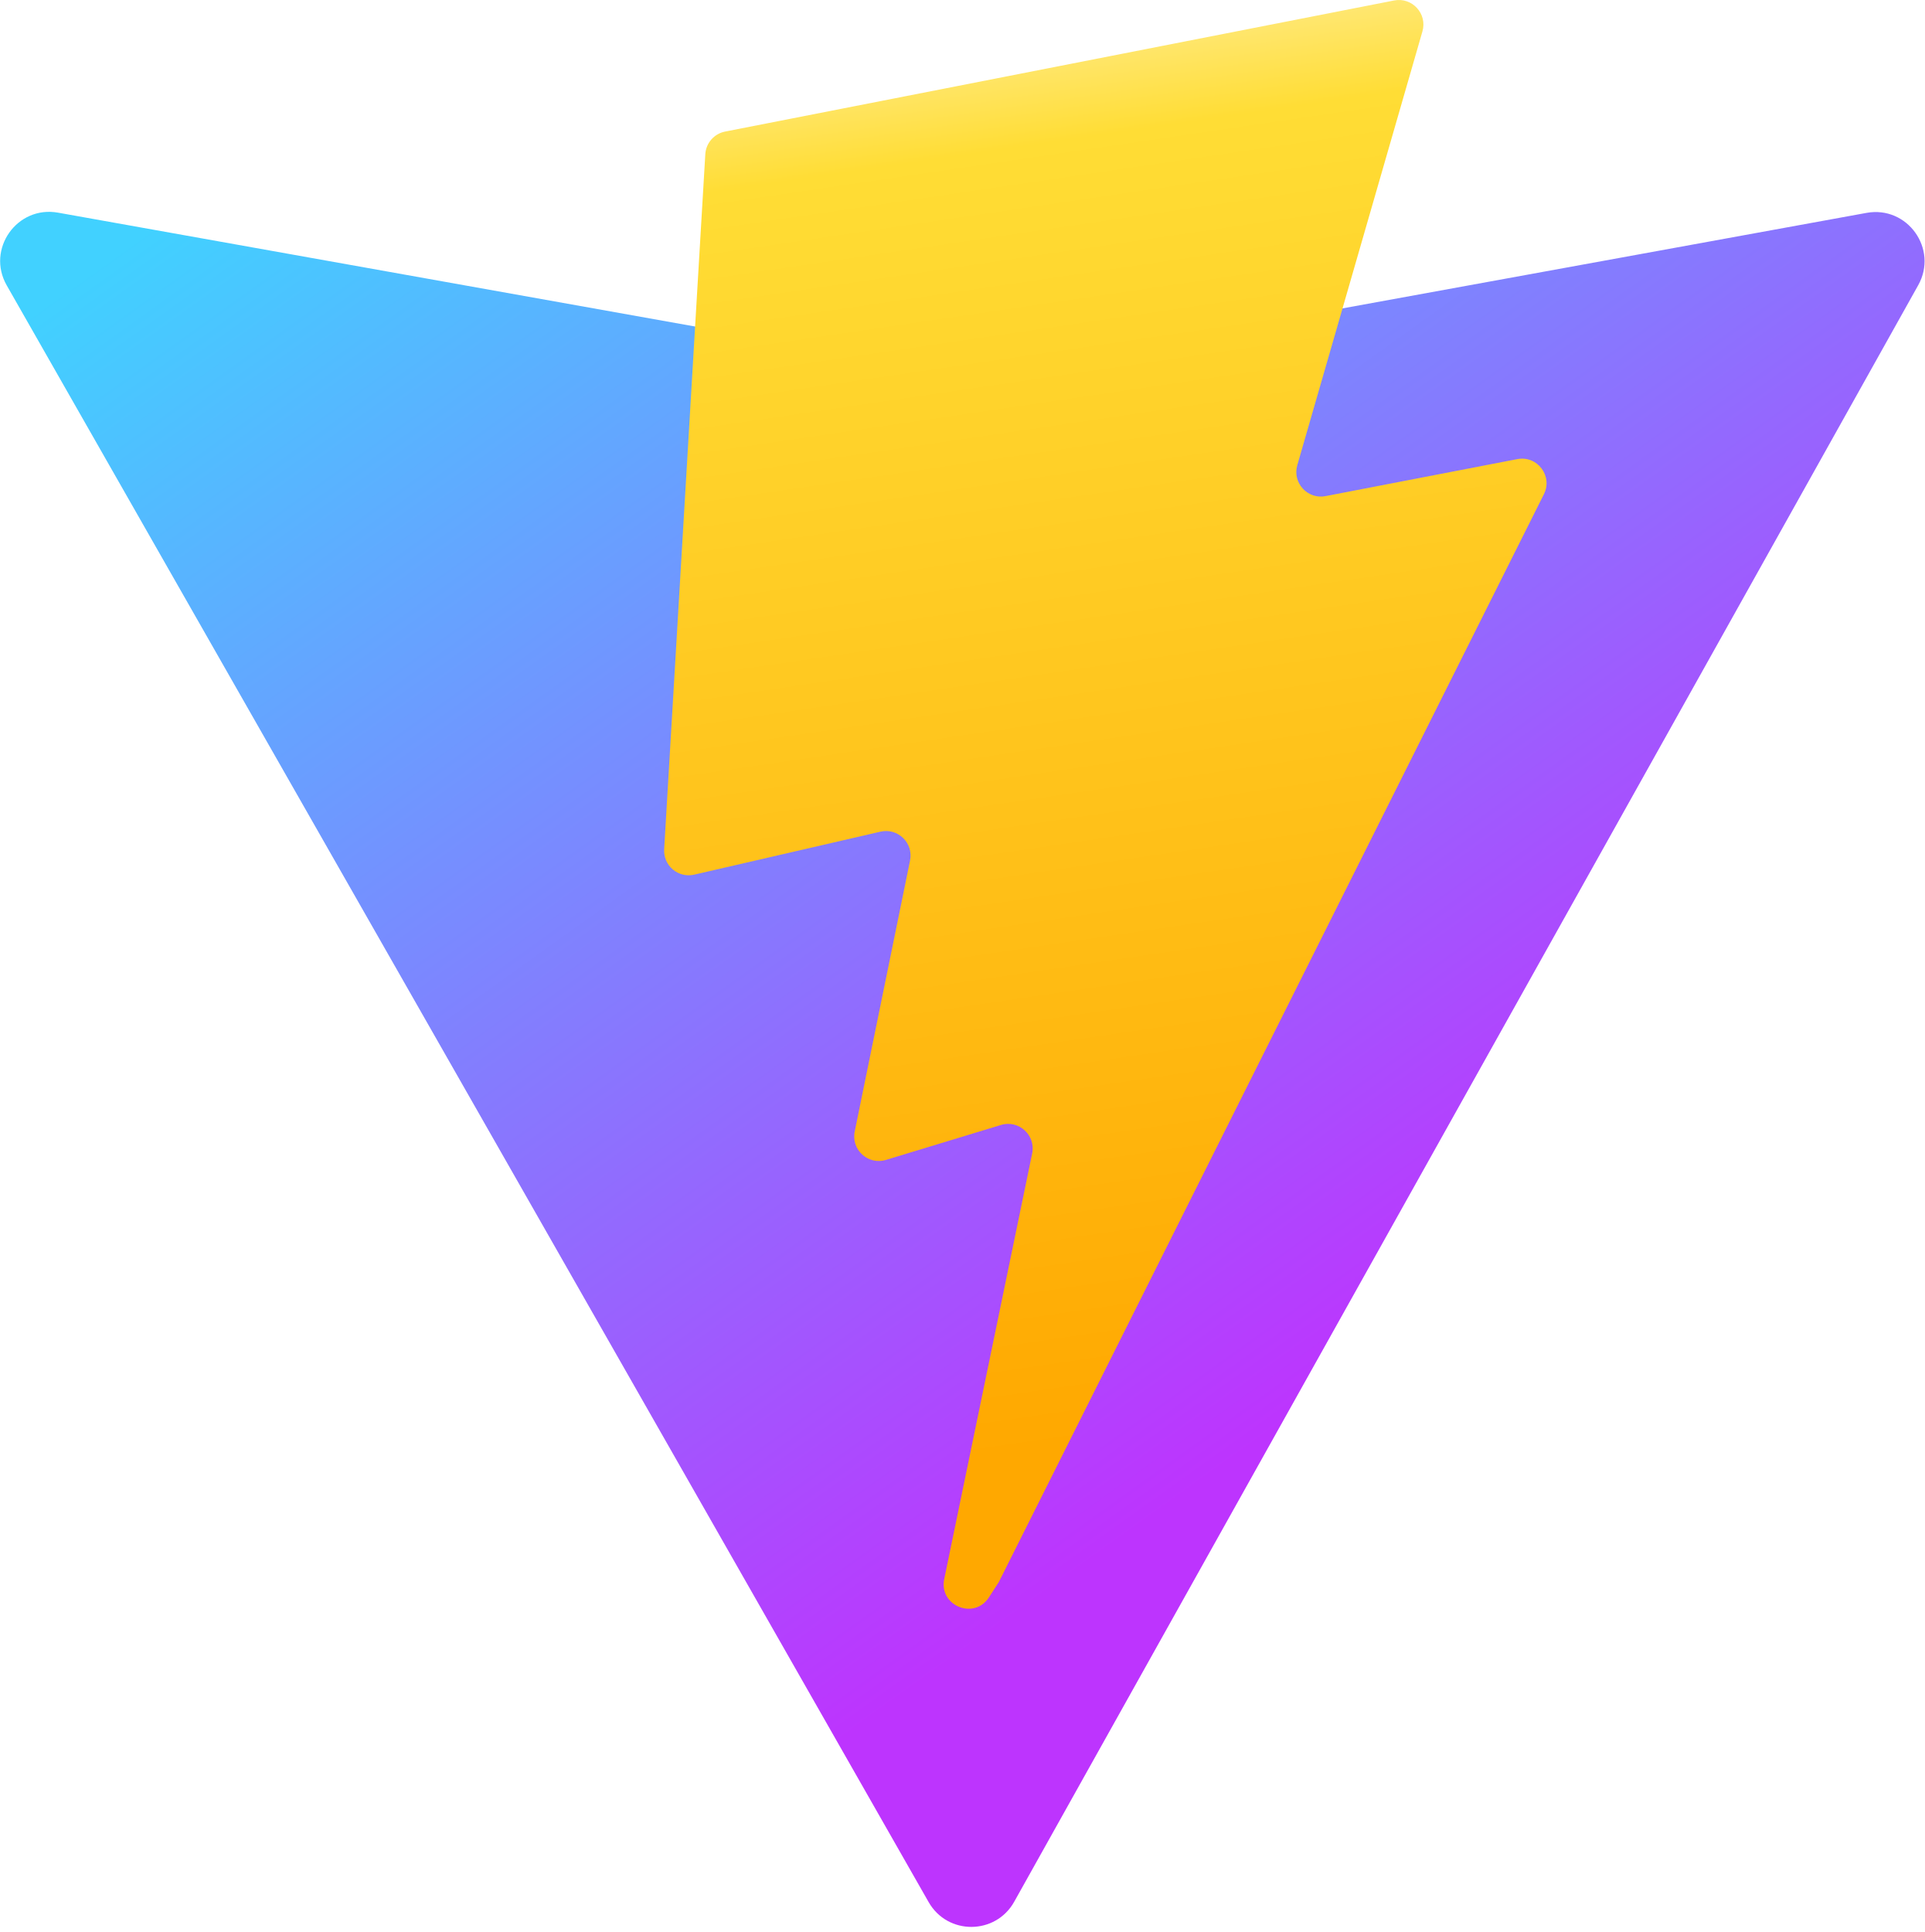
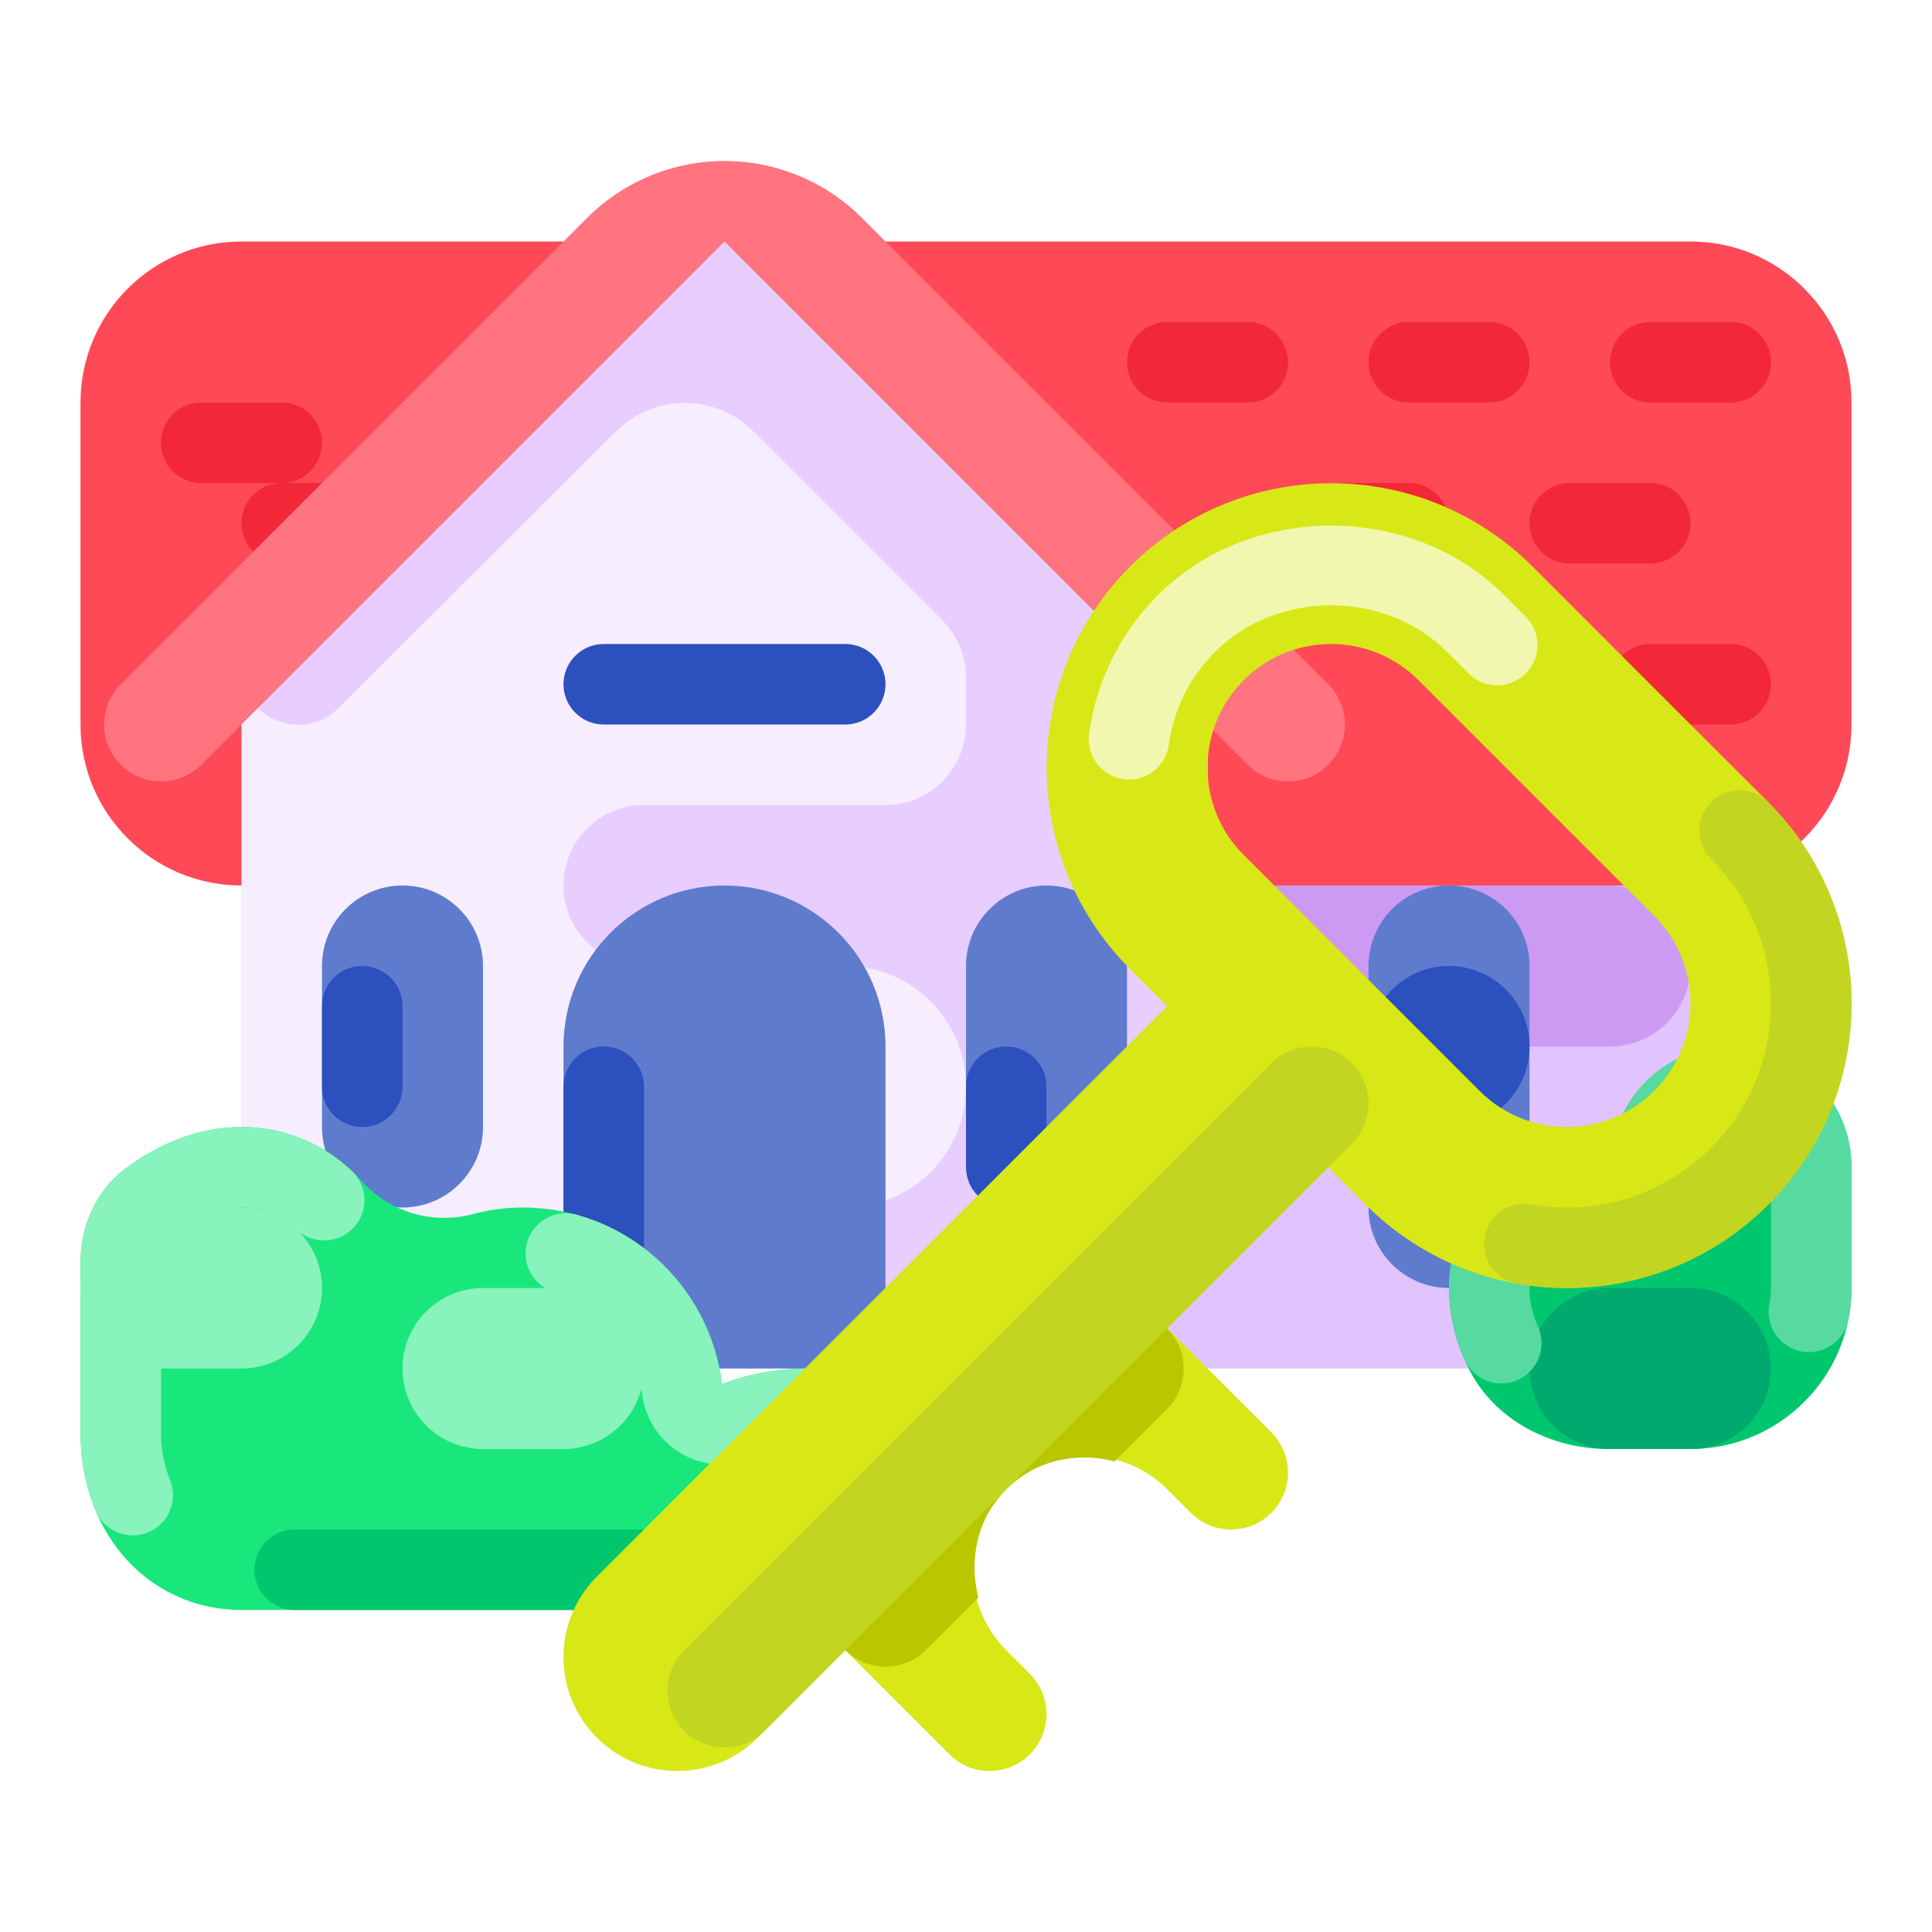
- <svg xmlns="http://www.w3.org/2000/svg" aria-hidden="true" role="img" class="iconify iconify--logos" width="31.88" height="32" preserveAspectRatio="xMidYMid meet" viewBox="0 0 256 257">
+ <svg xmlns="http://www.w3.org/2000/svg" viewBox="0 0 512 512">
  <defs>
-     <linearGradient id="IconifyId1813088fe1fbc01fb466" x1="-.828%" x2="57.636%" y1="7.652%" y2="78.411%">
-       <stop offset="0%" stop-color="#41D1FF" />
-       <stop offset="100%" stop-color="#BD34FE" />
-     </linearGradient>
-     <linearGradient id="IconifyId1813088fe1fbc01fb467" x1="43.376%" x2="50.316%" y1="2.242%" y2="89.03%">
-       <stop offset="0%" stop-color="#FFEA83" />
-       <stop offset="8.333%" stop-color="#FFDD35" />
-       <stop offset="100%" stop-color="#FFA800" />
-     </linearGradient>
+     <style>
+       .cls-1 {
+         fill: #e1c3ff;
+       }
+ 
+       .cls-2 {
+         fill: #cd9af3;
+       }
+ 
+       .cls-3 {
+         fill: #ff4957;
+       }
+ 
+       .cls-4 {
+         fill: #f22738;
+       }
+ 
+       .cls-5 {
+         fill: #f6edff;
+       }
+ 
+       .cls-6 {
+         fill: #e7ceff;
+       }
+ 
+       .cls-7 {
+         fill: #5f7bce;
+       }
+ 
+       .cls-8 {
+         fill: #2c50bd;
+       }
+ 
+       .cls-9 {
+         fill: #ff747f;
+       }
+ 
+       .cls-10 {
+         fill: #00c76e;
+       }
+ 
+       .cls-11 {
+         fill: #00aa6e;
+       }
+ 
+       .cls-12 {
+         fill: #56da9f;
+       }
+ 
+       .cls-13 {
+         fill: #19e77c;
+       }
+ 
+       .cls-14 {
+         fill: #88f3bc;
+       }
+ 
+       .cls-15 {
+         fill: #d7e816;
+       }
+ 
+       .cls-16 {
+         fill: #f1f7ae;
+       }
+ 
+       .cls-17 {
+         fill: #c2d521;
+       }
+ 
+       .cls-18 {
+         fill: #b9c600;
+       }
+     </style>
  </defs>
-   <path fill="url(#IconifyId1813088fe1fbc01fb466)" d="M255.153 37.938L134.897 252.976c-2.483 4.44-8.862 4.466-11.382.048L.875 37.958c-2.746-4.814 1.371-10.646 6.827-9.67l120.385 21.517a6.537 6.537 0 0 0 2.322-.004l117.867-21.483c5.438-.991 9.574 4.796 6.877 9.62Z" />
-   <path fill="url(#IconifyId1813088fe1fbc01fb467)" d="M185.432.063L96.44 17.501a3.268 3.268 0 0 0-2.634 3.014l-5.474 92.456a3.268 3.268 0 0 0 3.997 3.378l24.777-5.718c2.318-.535 4.413 1.507 3.936 3.838l-7.361 36.047c-.495 2.426 1.782 4.5 4.151 3.78l15.304-4.649c2.372-.72 4.652 1.36 4.15 3.788l-11.698 56.621c-.732 3.542 3.979 5.473 5.943 2.437l1.313-2.028l72.516-144.72c1.215-2.423-.88-5.186-3.54-4.672l-25.505 4.922c-2.396.462-4.435-1.77-3.759-4.114l16.646-57.705c.677-2.35-1.37-4.583-3.769-4.113Z" />
+   <g id="Property_Real_Estate" data-name="Property Real Estate">
+     <g>
+       <g>
+         <g>
+           <rect class="cls-1" x="64" y="106.667" width="384" height="256" rx="42.667" ry="42.667" />
+           <rect class="cls-2" x="298.667" y="234.667" width="149.333" height="42.667" rx="21.333" ry="21.333" />
+           <rect class="cls-3" x="21.333" y="64" width="469.333" height="170.667" rx="42.667" ry="42.667" />
+           <rect class="cls-4" x="64" y="128" width="42.667" height="21.333" rx="10.667" ry="10.667" />
+           <rect class="cls-4" x="298.667" y="85.333" width="42.667" height="21.333" rx="10.667" ry="10.667" />
+           <rect class="cls-4" x="405.333" y="128" width="42.667" height="21.333" rx="10.667" ry="10.667" />
+           <rect class="cls-4" x="341.333" y="128" width="42.667" height="21.333" rx="10.667" ry="10.667" />
+           <rect class="cls-4" x="426.667" y="170.667" width="42.667" height="21.333" rx="10.667" ry="10.667" />
+           <rect class="cls-4" x="362.667" y="85.333" width="42.667" height="21.333" rx="10.667" ry="10.667" />
+           <rect class="cls-4" x="426.667" y="85.333" width="42.667" height="21.333" rx="10.667" ry="10.667" />
+           <path class="cls-5" d="M307.503,158.17,222.17,72.837a42.667,42.667,0,0,0-60.34,0L76.497,158.17A42.667,42.667,0,0,0,64,188.34V320a42.667,42.667,0,0,0,42.667,42.667H277.333A42.667,42.667,0,0,0,320,320V188.34A42.667,42.667,0,0,0,307.503,158.17Z" />
+           <path class="cls-6" d="M313.751,164.418,212.913,63.578a21.334,21.334,0,0,0-34.178,5.569l-1.217,2.443c-.072.145-.073.303-.141.448A14.925,14.925,0,0,0,160,74.667l-91.582,91.582A15.085,15.085,0,1,0,89.751,187.582s48.466-48.345,73.578-73.337a25.712,25.712,0,0,1,36.374.124L249.751,164.418A21.332,21.332,0,0,1,256,179.503V192a21.333,21.333,0,0,1-21.333,21.333h-64a21.333,21.333,0,1,0,0,42.667H224a32,32,0,0,1,0,64H213.333a21.333,21.333,0,0,0,0,42.667h64A42.667,42.667,0,0,0,320,320V179.504A21.335,21.335,0,0,0,313.751,164.418Z" />
+           <path class="cls-7" d="M192,234.667H192a42.667,42.667,0,0,1,42.667,42.667v85.333a0,0,0,0,1,0,0H149.333a0,0,0,0,1,0,0V277.333A42.667,42.667,0,0,1,192,234.667Z" />
+           <rect class="cls-8" x="149.333" y="277.333" width="21.333" height="85.333" rx="10.667" ry="10.667" />
+           <rect class="cls-7" x="85.333" y="234.667" width="42.667" height="85.333" rx="21.333" ry="21.333" />
+           <rect class="cls-8" x="85.333" y="256" width="21.333" height="42.667" rx="10.667" ry="10.667" />
+           <rect class="cls-7" x="256" y="234.667" width="42.667" height="85.333" rx="21.333" ry="21.333" />
+           <rect class="cls-7" x="362.667" y="234.667" width="42.667" height="106.667" rx="21.333" ry="21.333" />
+           <rect class="cls-8" x="149.333" y="170.667" width="85.333" height="21.333" rx="10.667" ry="10.667" />
+         </g>
+         <path class="cls-9" d="M32,202.667l0,0a15.085,15.085,0,0,0,21.333,0L192,64,330.667,202.667a15.085,15.085,0,0,0,21.333,0l0,0a15.085,15.085,0,0,0,0-21.333L228.418,57.752A51.503,51.503,0,0,0,192,42.667h0A51.503,51.503,0,0,0,155.582,57.752L32,181.333A15.085,15.085,0,0,0,32,202.667Z" />
+       </g>
+       <rect class="cls-4" x="42.667" y="106.667" width="42.667" height="21.333" rx="10.667" ry="10.667" />
+       <circle class="cls-8" cx="384" cy="277.333" r="21.333" />
+       <rect class="cls-8" x="256" y="277.333" width="21.333" height="42.667" rx="10.667" ry="10.667" />
+       <g>
+         <path class="cls-10" d="M458.667,277.333a31.902,31.902,0,0,0-30.1,21.525c-.643-.029-1.249-.191-1.9-.191-30.415,0-53.399,31.825-37.461,63.995C395.973,376.323,410.958,384,426.204,384H448a42.667,42.667,0,0,0,42.667-42.667v-32A32,32,0,0,0,458.667,277.333Z" />
+         <rect class="cls-11" x="405.333" y="341.333" width="64" height="42.667" rx="21.333" ry="21.333" />
+         <path class="cls-12" d="M458.667,277.333a31.902,31.902,0,0,0-30.1,21.525h0l-1.03-.118a6.914,6.914,0,0,0-.758-.072h-.002l-.025-.001h-.003l-.025-.001h-.004l-.025-0h-.117l-.083 0h-.005l-.082 0h-.006l-.081.001h-.008l-.079.001h-.009l-.079.001h-.008l-.08.001h-.007l-.079.001h-.009l-.077.002h-.01l-.078.002h-.009l-.078.002-.009 0-.077.002-.01 0-.077.002-.01 0-.077.002-.01 0-.076.002-.013 0-.075.002-.012.001-.075.002-.012.001-.076.003-.011 0-.076.003-.012 0-.074.003-.014.001-.074.003-.013.001-.074.003-.012.001-.074.004-.012 0-.075.004-.012.001-.076.004-.009.001-.077.004-.01.001-.077.004-.009.001-.077.004-.011.001-.077.004-.008.001-.075.004-.013.001-.072.004-.014.001-.071.005-.014.001-.074.005-.01.001-.075.005-.012.001-.074.005-.012.001-.07.005-.018.001-.072.005-.014.001-.07.005-.018.002-.068.005-.018.001-.068.006-.018.001-.069.006-.018.001-.068.006-.018.002-.068.006-.019.002-.066.006-.02.002-.066.006-.02.002-.064.006-.023.002-.062.006-.024.002-.062.006-.024.002-.064.006-.02.002-.065.007-.021.002-.065.007-.021.002-.064.007-.023.002-.063.007-.022.002-.063.007-.023.003-.062.007-.023.003-.059.007-.027.003-.063.007-.019.002-.061.007-.027.003-.059.007-.025.003-.054.007-.033.004-.055.007-.027.003-.054.007-.035.004-.05.006-.034.005-.048.006-.038.005-.049.006-.029.004-.055.007-.032.004-.053.007-.029.004-.053.007-.038.005-.048.007-.029.004-.054.008-.036.005-.049.007-.031.004-.053.008-.033.005-.053.008-.031.005-.054.008-.031.005-.053.008-.032.005-.051.008-.035.005-.05.008-.033.005-.051.008-.036.006-.048.008-.036.006-.039.006-.047.007-.047.008-.035.006-.042.007-.044.007-.033.006-.051.008-.032.006-.053.009-.029.005-.054.009-.031.006-.054.009-.027.005-.058.01-.025.004-.061.011-.022.004-.06.011-.025.005-.061.011-.02.004-.064.012-.02.004-.065.012-.02.004-.062.012-.023.004-.063.012-.02.004-.065.012-.018.004-.068.013-.014.003-.066.013-.02.004-.064.013-.018.004-.068.014-.015.003-.074.015-.008.002-.074.015-.011.002-.078.016-.004.001a42.704,42.704,0,0,0-33.461,35.53v.002c-.004.028-.008.055-.012.084v.002l-.012.083-.001.003-.012.083-.001.003c-.026.186-.051.371-.074.557l-.001.004-.01.082-.001.005c-.004.027-.007.053-.01.08l-.001.009c-.003.025-.007.05-.009.075l-.002.013-.008.073-.001.013c-.003.023-.006.047-.008.07l-.002.017-.008.067-.002.019-.008.066-.002.02c-.003.022-.005.043-.007.064l-.003.022-.007.063-.002.022c-.003.022-.005.045-.007.066l-.002.018-.007.061-.003.026-.006.058-.003.027-.004.041-.004.039-.005.047-.003.026-.006.06-.003.027-.006.058-.002.024-.006.062-.003.026c-.001.018-.003.041-.005.059l-.002.025-.006.061-.002.025-.006.062-.002.022c-.001.02-.003.041-.005.061l-.002.029c-.002.018-.003.038-.005.056l-.003.03-.005.053-.003.033c-.001.018-.003.037-.005.055l-.002.029-.004.052-.003.035-.003.047-.003.038-.003.04-.003.048-.003.036c-.001.017-.003.032-.003.049-.001.011-.002.026-.003.037l-.004.051-.002.035-.004.051-.002.035c-.001.018-.003.035-.003.052l-.002.032c-.001.018-.003.035-.003.052l-.003.034c-.001.019-.002.037-.003.055l-.001.028-.003.05-.002.037-.003.049-.002.036c-.001.015-.002.031-.003.046l-.003.04-.002.049-.002.032-.003.053-.001.029-.003.057-.001.024c-.001.021-.001.041-.003.061l-.001.025-.003.062-.001.024c-.001.021-.001.041-.003.062l-.001.025c-.001.02-.002.039-.003.06l-.001.027-.002.058-.001.029-.002.06-.001.023-.002.063-.001.024-.002.062-.001.023-.002.063-.001.024-.001.059-.001.027-.002.058-.001.028-.001.054-.001.032c-.001.018-.001.035-.001.053l-.001.032-.001.056-.001.025c0,.021-.001.042-.001.063v.018l-.001.068v.018c-.001.022-.001.045-.001.067v.021l-.001.065v.021c-.001.022-.001.043-.001.066l-.001.021c0,.021,0,.043-.001.064v.023c0,.022,0,.043-.001.064v.089L384,341.154v.344c.001.025.001.05.001.075v.01c0,.025,0,.05.001.075v.009c0,.025,0,.049.001.075v.009l.001.081v.004l.001.081v.006l.001.08v.008l.001.077v.011c.001.024.001.051.001.076l.001.012c0,.025.001.05.001.076v.011l.002.076v.011l.002.076.001.012.002.076v.01c.001.026.001.052.003.078v.008c.001.026.001.053.003.079v.007l.003.079v.008l.003.08v.004l.003.084.001.002c.002.057.004.113.007.17v.004l.004.084v.003l.003.085.001.002.004.085v.003l.004.084v.004l.005.084v.003c.001.028.003.056.005.085v.002c.003.057.006.114.009.172l.001.004.005.085v.001a47.866,47.866,0,0,0,4.044,16.415,10.667,10.667,0,0,0,19.54-8.561c-4.648-10.609-1.292-18.39,1.123-22.084a21.303,21.303,0,0,1,17.027-9.675c.663.07,1.391.135,1.809.153.319.014.636.021.954.021a21.334,21.334,0,0,0,20.139-14.315,10.645,10.645,0,0,1,9.954-7.21h0a10.679,10.679,0,0,1,10.667,10.667v32a21.62,21.62,0,0,1-.403,4.17,10.667,10.667,0,1,0,20.931,4.123q.122-.618.226-1.243l.003-.022.004-.023.007-.044.002-.012c.003-.018.006-.035.008-.053l.003-.013.008-.054.001-.006.01-.061v-.001a42.911,42.911,0,0,0,.508-5.317v-.003l.003-.063v-.011l.002-.057v-.011l.002-.056v-.015l.002-.052v-.018c.001-.016.001-.032.001-.048l.001-.021.001-.048.001-.02.001-.047.001-.022.001-.045v-.024l.001-.042v-.026l.001-.041v-.027l.001-.039.001-.028.001-.041.001-.027v-.04l.001-.028.001-.041v-.026l.001-.042v-.025l.001-.043v-.025l.001-.041v-.096l.001-.04v-.163h0v-32a32,32,0,0,0-32-32Z" />
+       </g>
+       <g>
+         <path class="cls-13" d="M213.333,362.666a63.471,63.471,0,0,0-21.992,4.124,53.157,53.157,0,0,0-52.674-46.79,51.539,51.539,0,0,0-13.337,1.749,29.516,29.516,0,0,1-29.475-8.721c-13.803-15.597-38.821-20.994-62.545-3.395-7.801,5.787-11.976,15.256-11.976,24.969l0,44.867c0,28.119,19.103,47.197,42.667,47.197H212.227c41.258,0,43.417-63.323,2.164-63.991Q213.864,362.666,213.333,362.666Z" />
+         <path class="cls-14" d="M64.001,298.667c-9.559-0-19.866,3.149-29.965,10.434q-.363.263-.727.532c-7.801,5.787-11.976,15.256-11.976,24.969v45.04l.001.034v.138l.001.04v.045l.001.041v.046l.001.039v.048l.001.037.001.048.001.04v.045l.001.04c.001.016.001.033.001.049l.001.037c0,.021.001.043.001.064v.021l.001.084.001.035.001.052.001.035.001.05.001.036.001.05.001.037.001.047.001.042.001.044.001.04.001.046.001.038c0,.016.001.033.001.049l.001.037c.001.016.001.032.001.047l.001.038.001.048.001.038c.001.018.001.035.001.052l.001.032.003.083.001.036.002.048.001.042.001.043.001.04.002.045.001.04.002.044.001.04.002.045.002.041.002.045.001.037.002.049.002.038.002.044.002.041.001.039.003.046.001.036.003.046.001.03c.002.035.003.07.005.105l.001.029.003.048.002.035.002.045.003.041.002.043.003.039.003.045.002.038.003.047.002.035.003.049.003.036.003.047.002.035.003.049.002.036.003.047.002.035.003.048.002.032c.003.043.006.085.008.128v.002l.004.059.002.024.004.054.002.029.003.053.003.029c.001.017.002.034.003.051l.003.033.003.048.003.035.004.048.003.034.004.049.002.033.004.049.003.033.004.05.003.028.004.054.002.017c.005.068.011.136.016.203l.002.021.005.051.003.033.005.05.003.031.005.053.003.029c.002.018.003.035.005.052l.003.029.005.052.003.028.005.054.003.024.005.058.002.021.006.061.001.015c.003.021.005.045.007.066v.001c.01.101.02.204.031.305l.001.009.007.066.002.014.007.063.002.017c.002.021.004.042.007.063l.002.018.007.06.002.022c.003.021.005.038.007.06l.002.018c.003.021.005.042.007.063l.002.014c.002.023.005.045.007.067l.001.005c.018.154.035.307.054.461v.003l.008.068.001.013.008.065.001.013c.003.023.005.043.008.065l.002.014.008.066.001.011.009.068.001.009c.003.024.006.047.009.071v0c.023.18.047.359.072.538v.002c.007.051.014.1.021.151l.001.003c.044.307.089.61.138.914v0a52.226,52.226,0,0,0,1.965,8.134l.001 0c.061.184.122.367.185.55v0l.021.062.003.009.02.057.005.014.019.055.005.015.019.053.007.018c.006.017.012.035.018.052l.005.016.02.055.005.013.02.058.002.005c.03.085.06.169.09.254l.006.016.016.046.009.025.017.045.008.025.016.043.011.029.014.04.012.031.014.037.012.035.014.036.014.037.012.031.016.044.01.027.02.052.006.017c.009.023.018.046.026.069l.001.001.055.144.005.012c.008.02.016.04.023.06l.005.013.022.057.007.018.021.054.006.016.022.057.005.012c.008.021.016.041.024.061l.004.01.024.062.004.009q.17.434.348.862a10.667,10.667,0,1,0,19.705-8.174,32.694,32.694,0,0,1-2.322-12.576V334.602c0-3.299,1.284-6.301,3.352-7.835C52.072,322.276,58.122,320,64,320h0a21.092,21.092,0,0,1,14.525,5.769,10.667,10.667,0,1,0,14.637-15.52,42.339,42.339,0,0,0-26.401-11.495l-.004-0-.061-.004-.007-.001-.059-.004-.007-0c-.128-.008-.254-.015-.382-.022l-.007-0-.057-.003L66.168,298.721l-.053-.003-.016-.001-.052-.002-.015-.001-.052-.003-.014-.001-.055-.003h-.002q-.126-.005-.252-.01l-.011-0-.051-.002-.019-.001-.049-.002-.018-.001-.051-.002-.017-0-.051-.002-.015-0-.053-.002-.013-0c-.061-.002-.12-.004-.18-.005h-.007l-.045-.001-.025-.001-.042-.001-.027-.001-.041-.001-.029-.001-.04-.001-.031-.001-.038-.001-.032-.001-.039-.001-.031-.001-.038-0-.031-.001-.068-.001-.038-0-.034-0L64.457,298.669l-.036-0-.035-0-.035-0-.036-0H64.282l-.038-0h-.032l-.039-0h-.031l-.045-0h-.096Z" />
+         <path class="cls-10" d="M206.198,405.333h-128a10.667,10.667,0,1,0,0,21.333h128a10.667,10.667,0,0,0,0-21.333Z" />
+         <path class="cls-14" d="M149.953,321.517a10.668,10.668,0,0,0-2.835,20.951,31.818,31.818,0,0,1,23.051,26.943,21.333,21.333,0,0,0,28.533,17.403,42.735,42.735,0,0,1,15.296-2.808h.048c3.845.062,7.555.958,8.661,7.04a10.666,10.666,0,1,0,20.988-3.819,33.182,33.182,0,0,0-2.346-7.629l-.002-.004-.014-.033-.001-.002-.077-.169-.003-.007-.013-.029-.004-.008-.013-.028-.003-.008c-.014-.032-.029-.064-.044-.095l-.001-.004-.013-.027-.005-.011-.012-.026-.005-.009-.013-.028-.003-.007-.045-.095-.002-.005-.012-.026-.006-.012-.012-.024-.006-.012-.012-.024-.005-.012-.043-.088-.003-.007-.011-.023-.008-.016-.01-.02-.009-.018-.009-.02-.009-.018-.01-.02-.009-.019-.014-.028-.013-.026-.007-.015-.012-.023-.008-.017-.01-.021-.008-.017-.01-.021-.008-.017-.013-.025-.006-.012c-.007-.013-.012-.023-.018-.037l-.006-.011-.014-.028-.006-.012-.012-.025-.008-.015-.012-.024-.007-.013-.016-.032-.003-.006-.02-.039-.003-.006-.016-.031-.007-.015-.012-.024-.007-.013-.014-.026-.006-.012-.016-.032-.003-.005-.02-.04v-0l-.02-.038L240.541,377.93l-.017-.032-.005-.009-.016-.03-.005-.01-.016-.031-.005-.007c-.014-.027-.026-.05-.04-.077l-.004-.006-.018-.033-.003-.006-.017-.032-.005-.008-.018-.034-.002-.004-.042-.078-.002-.004-.018-.034-.005-.008-.018-.032-.003-.006-.02-.037v-0l-.066-.119-.001-.002-.02-.036-.003-.004c-4.222-7.597-11.726-13.309-22.609-14.394l-.002-0c-.286-.028-.572-.053-.861-.076h-.003l-.055-.004-.003-0c-.077-.006-.152-.011-.23-.016l-.005-0-.052-.004-.006-0c-.077-.005-.15-.01-.229-.015l-.007-0-.05-.003-.008-.001-.049-.003-.009-.001c-.039-.002-.074-.004-.113-.006l-.006-0-.051-.003-.009-0-.046-.003-.012-.001-.049-.002-.007-0c-.04-.002-.077-.004-.117-.006h0l-.055-.003-.012-.001-.044-.002-.015-.001-.043-.002-.014-.001c-.037-.002-.076-.003-.113-.005l-.007-0-.049-.002-.016-0-.039-.002-.019-.001-.04-.001-.016-.001-.045-.002-.011-0-.057-.002-.003-0-.053-.002-.014-0-.044-.001-.014-0-.042-.001-.017-0-.045-.001h-.01l-.115-.003-.015-0-.039-.001-.022-.001-.036-.001-.021-0-.037-.001-.019-0-.056-.001h-.069a64.659,64.659,0,0,0-22.66,3.997l-.015.006-.092.034-.128.047-.007.002c-.027.01-.054.02-.081.03l-.009-.071-.003-.022-.006-.049-.003-.027-.007-.047-.003-.025-.007-.052-.003-.02c-.003-.022-.006-.048-.009-.07l-.002-.017-.007-.055-.003-.023-.007-.048-.003-.026-.007-.046-.003-.025-.02-.142-.003-.017-.007-.054-.003-.023-.007-.049-.003-.024-.008-.06-.001-.009c-.004-.025-.007-.048-.01-.074l-.001-.009-.009-.063-.003-.02-.007-.051-.003-.024-.008-.051-.003-.02-.021-.144-.002-.012-.008-.059-.003-.021-.008-.052-.003-.02c-.003-.019-.007-.039-.009-.058l-.002-.013c-.008-.048-.015-.095-.023-.143l-.003-.021-.008-.052-.003-.021-.008-.054-.003-.018-.01-.068-.001-.004-.012-.072-.003-.017-.009-.055-.003-.02-.008-.051-.004-.023-.008-.051-.003-.019c-.004-.024-.008-.047-.012-.071l-.001-.006-.012-.066-.003-.018c-.003-.017-.007-.035-.009-.052l-.004-.022-.009-.053-.003-.017c-.004-.021-.007-.04-.01-.061l-.002-.011-.013-.071-.002-.013-.01-.058-.004-.02-.009-.051-.004-.021-.01-.053-.003-.019c-.008-.048-.017-.094-.026-.141l-.003-.018-.01-.055-.004-.02-.009-.049-.005-.023c-.004-.019-.007-.037-.01-.056l-.003-.014-.014-.072-.002-.008-.012-.062-.004-.02-.01-.05-.005-.023c-.003-.019-.007-.035-.01-.053l-.003-.015c-.009-.047-.019-.096-.029-.144l-.003-.012c-.003-.019-.008-.039-.011-.058l-.004-.018c-.004-.019-.008-.038-.011-.057l-.003-.014-.013-.065-.001-.006-.029-.144-.003-.017-.012-.054-.004-.019-.011-.055-.003-.016-.03-.142-.003-.012-.013-.06-.003-.016-.012-.056-.004-.016-.013-.062-.002-.008-.016-.073-.001-.002-.015-.068-.003-.015c-.004-.019-.008-.037-.012-.056l-.004-.018-.012-.055-.003-.016c-.005-.022-.01-.045-.015-.067l-.001-.003c-.006-.025-.01-.048-.016-.073l-.002-.007-.014-.062-.004-.017c-.005-.019-.008-.036-.012-.055l-.004-.017-.014-.059-.003-.012c-.01-.047-.022-.095-.033-.141l-.004-.016-.013-.054-.004-.018-.013-.054-.004-.016c-.011-.048-.022-.094-.034-.142l-.001-.003-.016-.066-.004-.014c-.004-.019-.008-.037-.013-.056l-.005-.017c-.004-.019-.01-.04-.014-.059l-.002-.01c-.012-.046-.024-.096-.035-.143l-.003-.01-.014-.059-.005-.017-.014-.055-.004-.015-.016-.063-.002-.006-.018-.072-.002-.006c-.005-.02-.01-.042-.016-.062l-.005-.02-.014-.051-.005-.019-.013-.051-.005-.019-.035-.137-.005-.019-.013-.05-.006-.022c-.004-.015-.008-.031-.012-.047l-.006-.023c-.005-.018-.01-.036-.014-.054l-.003-.013c-.006-.021-.013-.047-.018-.069l-.004-.015c-.005-.017-.01-.037-.014-.053l-.006-.022-.013-.047-.006-.023-.014-.05-.005-.018c-.005-.02-.01-.04-.016-.06l-.003-.009c-.006-.023-.012-.045-.018-.068l-.005-.016-.014-.053-.006-.02c-.005-.017-.009-.035-.014-.052l-.005-.016c-.005-.02-.01-.037-.016-.057l-.003-.013c-.013-.046-.026-.093-.039-.138l-.005-.015c-.005-.018-.01-.036-.015-.054l-.005-.018-.015-.052-.005-.017c-.007-.023-.012-.045-.02-.067V358.598l-.02-.071-.003-.011-.016-.057-.005-.018-.014-.049-.007-.022-.015-.051-.005-.015-.02-.069-.001-.003-.02-.065-.005-.019-.014-.048-.007-.024-.014-.048-.005-.019-.02-.066v-0c-.007-.022-.014-.047-.021-.07l-.005-.015-.016-.051-.008-.026-.012-.042-.008-.024c-.005-.017-.009-.031-.014-.048l-.007-.021c-.007-.023-.013-.044-.02-.066l-.002-.008-.018-.058-.007-.024-.014-.044-.007-.025-.013-.042-.008-.026-.014-.046-.007-.021-.02-.064-.008-.026-.012-.04-.009-.028-.012-.04-.009-.027-.014-.045-.007-.02c-.007-.02-.012-.037-.018-.056l-.007-.02-.018-.056-.008-.026-.013-.04-.008-.027-.014-.041-.008-.027-.014-.041-.008-.025-.021-.064-.005-.017-.017-.05-.008-.023-.014-.043-.008-.026c-.005-.013-.01-.027-.014-.041l-.009-.027-.021-.061-.001-.003-.022-.066-.007-.021-.016-.046-.008-.024-.014-.042-.008-.025c-.006-.016-.011-.031-.016-.047l-.007-.019-.023-.065-.004-.013-.018-.053-.008-.022-.016-.045-.008-.024-.016-.045-.007-.021-.018-.054-.005-.013c-.007-.022-.015-.044-.023-.066l-.006-.016-.016-.047-.01-.026-.015-.042-.008-.023-.017-.048-.007-.018-.023-.066-.003-.008-.02-.058-.008-.021-.016-.045-.008-.021-.016-.045-.009-.024c-.005-.015-.01-.03-.016-.045L188.504,355l-.022-.062-.01-.028-.014-.038-.01-.029-.013-.035-.011-.03-.015-.04-.008-.024-.024-.063-.003-.01-.02-.054-.01-.025-.014-.039-.011-.029-.014-.036-.01-.028-.015-.038-.01-.027-.023-.061-.008-.021-.016-.043-.01-.025-.016-.042-.009-.024-.015-.039-.01-.027L188.14,354.03l-.01-.024-.02-.052-.011-.029-.014-.034-.012-.032-.012-.031-.014-.035-.013-.033-.011-.029-.024-.06-.012-.029-.014-.036-.012-.029-.014-.035-.012-.03-.014-.035-.012-.029-.016-.039-.014-.036-.02-.048-.011-.027-.014-.036-.013-.032-.012-.03-.014-.034-.012-.03-.014-.035-.008-.021-.031-.076-.009-.022-.016-.04-.009-.022-.016-.04-.009-.021-.016-.04-.008-.02-.06-.144-.006-.014-.018-.042-.01-.022-.016-.039-.009-.022-.017-.04-.005-.012-.034-.079-.012-.027-.014-.035-.012-.026-.015-.036-.012-.027-.016-.036-.009-.02c-.019-.045-.039-.091-.059-.136l-.01-.023-.016-.036-.012-.028-.014-.033-.013-.03-.015-.035-.008-.018c-.012-.027-.023-.054-.036-.081l-.007-.016-.017-.038-.011-.025-.017-.037-.009-.022-.018-.04-.009-.02-.031-.069-.012-.028-.016-.034-.012-.027-.016-.036-.011-.024-.017-.038-.011-.024-.016-.037-.01-.022c-.012-.025-.022-.05-.034-.076l-.009-.019-.018-.04-.009-.02-.018-.039-.011-.024-.017-.037-.01-.022-.062-.136-.008-.018-.02-.042-.008-.018-.019-.041-.009-.019-.02-.044-.001-.001c-.025-.053-.049-.105-.074-.158l-.005-.01-.022-.047-.005-.011-.022-.047-.005-.009c-.032-.068-.065-.137-.098-.205l-.008-.016-.021-.044-.006-.012c-.008-.016-.015-.031-.022-.047l-.002-.003c-.025-.052-.049-.103-.075-.154l-.006-.011-.021-.043-.008-.018c-.007-.014-.014-.029-.021-.043l-.006-.012-.103-.208-.003-.005-.024-.049-.005-.009c-.035-.068-.07-.14-.105-.208l-.003-.007-.025-.05-.003-.005c-.008-.017-.017-.035-.026-.051l-.001-.003c-.036-.072-.073-.144-.109-.215l-.001-.001-.027-.053-.001-.001c-.047-.09-.092-.179-.139-.269l-.001-.003q-.154-.296-.313-.591l-.001-.003-.027-.051-.003-.004q-.23-.428-.469-.852l-.001-.001a53.444,53.444,0,0,0-17.585-18.698l-.001-0c-.068-.044-.135-.087-.204-.131l-.001-0-.049-.032-.003-.001q-.126-.081-.253-.16l-.003-.002-.05-.031-.001-.001q-.256-.16-.513-.317l-.003-.002-.048-.029-.007-.004-.048-.029-.002-.001c-.067-.041-.133-.081-.201-.121l-.011-.007-.041-.025-.016-.01c-.063-.038-.125-.075-.188-.112l-.015-.009-.04-.023-.016-.01-.04-.023-.017-.01c-.044-.026-.087-.051-.13-.077l-.017-.01-.036-.021-.021-.012-.036-.021-.021-.012-.036-.021-.019-.011c-.029-.017-.059-.034-.089-.051l-.001-.001-.036-.021-.023-.013-.033-.019-.027-.016-.033-.019-.022-.012-.037-.021-.007-.004-.077-.044-.027-.015-.031-.018-.027-.015-.031-.018-.027-.016-.031-.018-.035-.019-.023-.013-.056-.031-.029-.016-.031-.017-.03-.017-.029-.016-.031-.017-.032-.018-.027-.015-.043-.024-.03-.016-.044-.024-.021-.012-.038-.021-.025-.014-.036-.02-.022-.012-.044-.024-.018-.01-.059-.033-.014-.007-.044-.024-.024-.013-.04-.022-.019-.01-.049-.027-.01-.006-.124-.067-.015-.008-.046-.024-.019-.01-.044-.023-.02-.01-.048-.025-.012-.007-.061-.032-.014-.007-.049-.026-.014-.007c-.017-.008-.032-.017-.048-.025l-.016-.008-.05-.026-.012-.006c-.042-.022-.084-.044-.126-.066l-.008-.004-.054-.028-.014-.007-.051-.026-.012-.006-.056-.029-.007-.004c-.043-.022-.085-.044-.128-.065l-.009-.005-.056-.028-.009-.005-.057-.029-.007-.003c-.064-.033-.128-.065-.193-.098l-.008-.004-.056-.028-.01-.005a52.415,52.415,0,0,0-9.529-3.654,10.681,10.681,0,0,0-2.801-.375Z" />
+         <rect class="cls-14" x="21.333" y="320" width="64" height="42.667" rx="21.333" ry="21.333" />
+         <rect class="cls-14" x="106.667" y="341.333" width="64" height="42.667" rx="21.333" ry="21.333" />
+       </g>
+       <g>
+         <path class="cls-15" d="M468.576,212.576l-62.484-62.484A75.425,75.425,0,0,0,299.424,256.758l9.909,9.909L158.169,417.829a30.17,30.17,0,0,0,42.667,42.667L224,437.333,234.667,448,251.582,464.915a15.086,15.086,0,0,0,21.333,0v-.001a15.084,15.084,0,0,0,0-21.332l-6.24-6.24a30.17,30.17,0,1,1,42.667-42.667l6.24,6.24a15.086,15.086,0,0,0,21.333,0v-.001a15.084,15.084,0,0,0,0-21.332L320,362.667,309.333,352,352,309.333l9.909,9.909a75.424,75.424,0,0,0,106.665,0l.001-.001A75.425,75.425,0,0,0,468.576,212.576ZM438.405,289.072a32.757,32.757,0,0,1-46.327,0l-62.484-62.484a32.758,32.758,0,0,1,46.327-46.327L438.405,242.745a32.757,32.757,0,0,1,0,46.327Z" />
+         <path class="cls-16" d="M299.208,206.583a10.091,10.091,0,0,1-1.479-.104,10.656,10.656,0,0,1-9.104-12.021,64.04,64.04,0,0,1,18.333-36.823c24.5-24.458,67.083-24.458,91.583,0l5.688,5.688a10.666,10.666,0,1,1-15.083,15.083l-5.688-5.688c-16.417-16.396-45-16.396-61.417,0A42.85,42.85,0,0,0,309.75,197.375,10.659,10.659,0,0,1,299.208,206.583Z" />
+         <path class="cls-17" d="M461.033,209.452a10.666,10.666,0,0,0-7.542,18.209A54.092,54.092,0,0,1,415.241,320a54.619,54.619,0,0,1-9.475-.83,10.667,10.667,0,0,0-3.733,21.004c.085.015.169.03.254.044h0l.107.019.011.002.098.017.016.003.094.016.018.003.094.016.015.003.1.017.009.001c.184.031.37.061.555.09l.012.002.096.015.02.003.089.014.023.004.086.013.026.004.085.013.023.004.086.013.025.004.087.013.021.003.094.014.015.002c.109.016.222.033.332.048l.011.002.096.014.025.004.085.012.028.004.079.011.033.005.077.011.034.005.075.01.034.005.079.011.03.004.082.011.027.003.096.013.012.002c.074.01.148.019.222.029l.007.001.102.013.023.003.085.011.031.004.078.01.035.004.073.009.036.004.073.009.038.005.072.009.036.004.074.009.035.004.08.009.027.003.094.011.014.002c.074.008.148.017.221.025l.013.001.096.011.027.003.081.009.034.004.075.008.037.004.071.007.039.004.072.007.037.004.072.007.038.004.074.007.035.003.081.008.027.003.092.009.018.002.11.011.007 0.0.102.01.029.003.079.007.038.003.071.007.039.004.07.006.04.004.068.006.04.003.07.006.04.003.071.006.038.003.072.006.039.003.077.007.03.002.102.008.007 0.0.112.009.007.001.1.008.031.002.079.006.033.002.075.006.038.003.07.005.042.003.066.005.043.003.068.005.041.003.07.005.038.003.077.005.031.002.091.006.017.001c.073.005.149.01.222.014l.016.001.092.006.033.002.075.004.04.002.069.004.041.002.069.004.041.002.07.004.038.002.072.004.04.002.07.004.039.002.074.004.036.002.085.004.023.001.109.005.012 0.0.098.005.028.001.081.004.035.001.075.003.037.001.07.003.042.002.067.003.044.002.064.003.045.002.066.003.042.002.068.002.041.001.074.003.034.001.098.003.01 0.0.111.003.016 0.0.093.003.036.001.072.002.042.001.068.002.044.001.065.002.044.001.064.002.046.001.064.001.043.001.068.001.042.001.071.001.037.001.076.001.035.001c.072.001.146.002.217.004l.029 0.0.079.001.04 0.0.068.001.044 0.0.065.001.046 0.0.061 0.0.048 0.0.062 0.0.048 0.0.061 0.0.048 0.0.062 0.0.047 0.0.063 0.0.045 0.0.071 0.0.038 0h.108a75.398,75.398,0,0,0,53.335-128.758h0a10.633,10.633,0,0,0-7.542-3.124Z" />
+         <path class="cls-18" d="M245.333,437.333l13.941-13.941c-2.539-9.975-.406-20.91,7.401-28.716,7.807-7.807,18.741-9.94,28.716-7.401l13.941-13.941A15.085,15.085,0,0,0,288,352l-64,64a15.085,15.085,0,0,0,21.333,21.333Z" />
+         <path class="cls-17" d="M159.778,355.124h220.026a15.085,15.085,0,0,1,15.085,15.085v0a15.085,15.085,0,0,1-15.085,15.085H159.778A15.085,15.085,0,0,1,144.693,370.209v0A15.085,15.085,0,0,1,159.778,355.124Z" transform="translate(-182.7575 299.2027) rotate(-45)" />
+       </g>
+     </g>
+   </g>
</svg>
